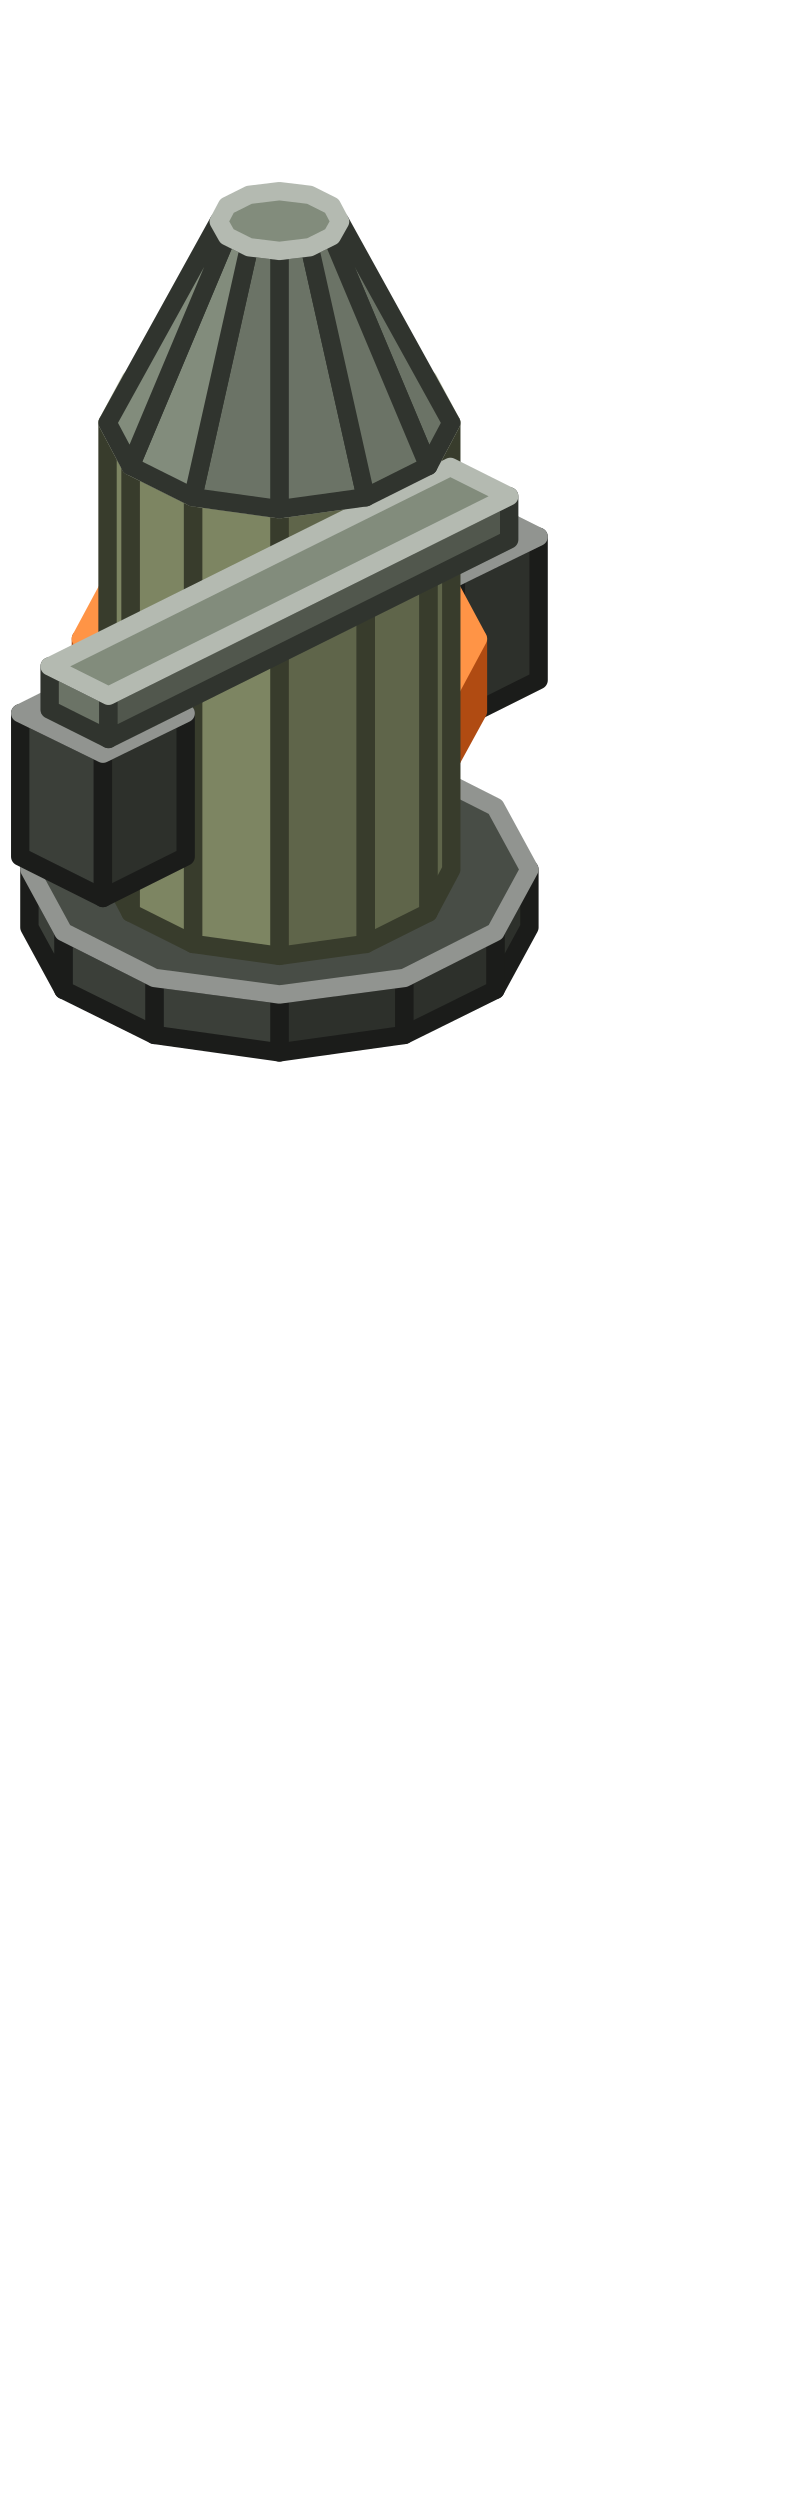
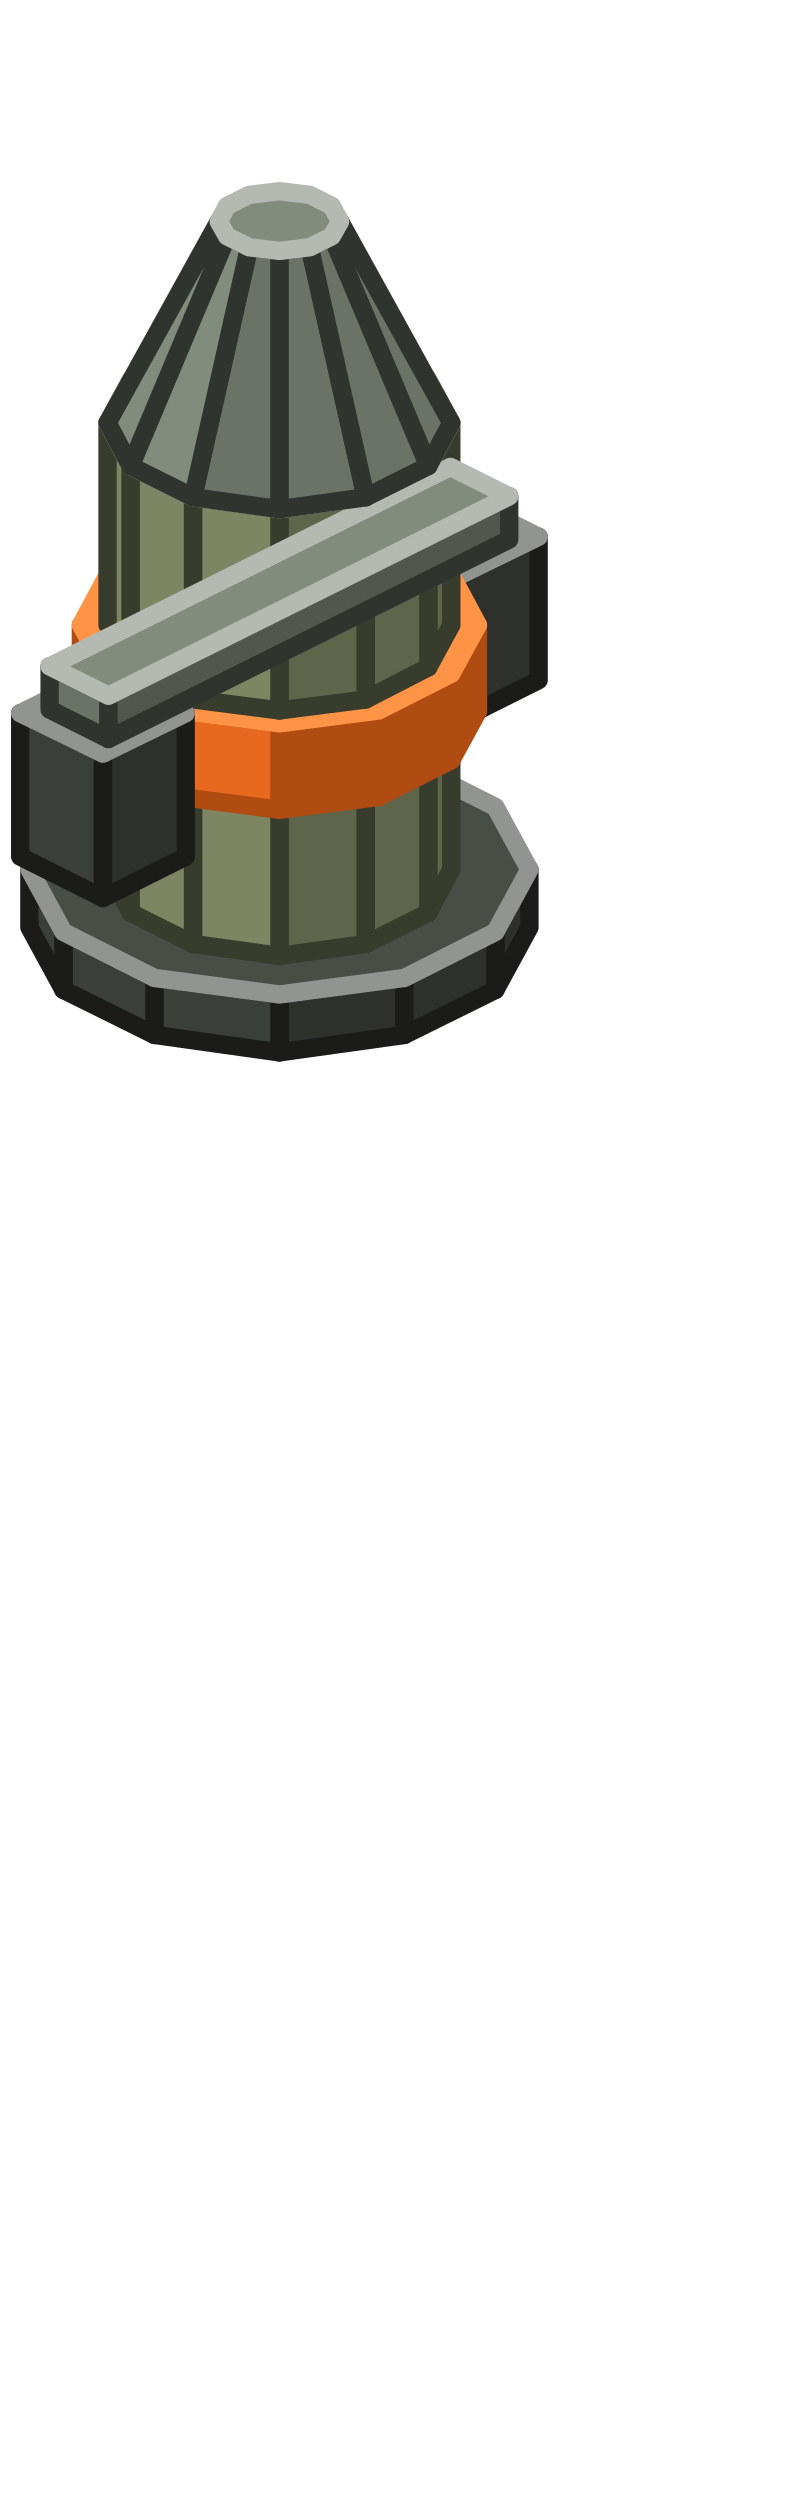
<svg xmlns="http://www.w3.org/2000/svg" width="88" height="272" viewBox="0 0 88 272">
  <g stroke-width="2" stroke-linejoin="round">
    <polygon points="44,112.6 30.4,114.5 30.4,108.2 44,106.4" fill="#2D302B" stroke="#1B1C1A" />
    <polygon points="30.4,114.5 16.8,112.6 16.8,106.4 30.4,108.2" fill="#3B3F39" stroke="#1B1C1A" />
    <polygon points="16.8,112.6 6.9,107.7 6.9,101.4 16.8,106.4" fill="#3B3F39" stroke="#1B1C1A" />
    <polygon points="6.9,107.7 3.2,100.9 3.2,94.6 6.9,101.4" fill="#3B3F39" stroke="#1B1C1A" />
    <polygon points="57.6,100.9 53.9,107.7 53.9,101.4 57.6,94.6" fill="#2D302B" stroke="#1B1C1A" />
    <polygon points="53.9,107.7 44,112.6 44,106.4 53.9,101.4" fill="#2D302B" stroke="#1B1C1A" />
    <polygon points="44,106.4 30.4,108.2 16.8,106.4 6.9,101.4 3.2,94.6 6.9,87.8 16.8,82.8 30.4,81 44,82.8 53.9,87.8 57.6,94.6 53.9,101.4" fill="#484D46" stroke="#919490" />
    <polygon points="49.6,78.5 40.6,74 40.6,58.4 49.6,62.8" fill="#3B3F39" stroke="#1B1C1A" />
    <polygon points="58.6,74 49.6,78.5 49.6,62.8 58.6,58.4" fill="#2D302B" stroke="#1B1C1A" />
    <polygon points="49.6,62.8 40.6,58.4 49.6,53.9 58.6,58.4" fill="#484D46" stroke="#919490" />
-     <polygon points="41.2,86.7 30.4,88.1 30.4,80.3 41.2,78.9" fill="#B04B12" stroke="#B04B12" />
-     <polygon points="30.4,88.1 19.6,86.7 19.6,78.9 30.4,80.3" fill="#E8681F" stroke="#B04B12" />
-     <polygon points="19.6,86.7 11.7,82.7 11.7,74.9 19.6,78.9" fill="#E8681F" stroke="#B04B12" />
-     <polygon points="11.7,82.7 8.8,77.4 8.8,69.5 11.7,74.9" fill="#E8681F" stroke="#B04B12" />
-     <polygon points="52,77.4 49.1,82.7 49.1,74.9 52,69.5" fill="#B04B12" stroke="#B04B12" />
-     <polygon points="49.1,82.7 41.2,86.7 41.2,78.9 49.1,74.9" fill="#B04B12" stroke="#B04B12" />
-     <polygon points="41.2,78.9 30.4,80.3 19.6,78.9 11.7,74.9 8.8,69.5 11.7,64.1 19.6,60.2 30.4,58.7 41.2,60.2 49.1,64.1 52,69.5 49.1,74.9" fill="#FF9446" stroke="#FF9446" />
-     <polygon points="39.8,102.7 30.4,104 30.4,55.4 39.8,54.1" fill="#5F654A" stroke="#383C2C" />
-     <polygon points="30.4,104 21,102.7 21,54.1 30.4,55.4" fill="#7D8562" stroke="#383C2C" />
-     <polygon points="21,102.7 14.2,99.3 14.2,50.7 21,54.1" fill="#7D8562" stroke="#383C2C" />
-     <polygon points="14.2,99.3 11.7,94.6 11.7,46 14.2,50.7" fill="#7D8562" stroke="#383C2C" />
-     <polygon points="49.1,94.6 46.6,99.3 46.6,50.7 49.1,46" fill="#5F654A" stroke="#383C2C" />
-     <polygon points="46.6,99.3 39.8,102.7 39.8,54.1 46.6,50.7" fill="#5F654A" stroke="#383C2C" />
+     <polygon points="39.8,102.7 30.4,104 30.4,86.7 39.8,85.5" fill="#5F654A" stroke="#383C2C" />
+     <polygon points="30.4,104 21,102.7 21,85.5 30.4,86.7" fill="#7D8562" stroke="#383C2C" />
+     <polygon points="21,102.7 14.2,99.3 14.2,82 21,85.5" fill="#7D8562" stroke="#383C2C" />
+     <polygon points="14.2,99.3 11.7,94.6 11.7,77.4 14.2,82" fill="#7D8562" stroke="#383C2C" />
+     <polygon points="49.1,94.6 46.6,99.3 46.6,82 49.1,77.4" fill="#5F654A" stroke="#383C2C" />
+     <polygon points="46.6,99.3 39.8,102.7 39.8,85.5 46.6,82" fill="#5F654A" stroke="#383C2C" />
+     <polygon points="39.8,85.5 30.4,86.7 21,85.5 14.2,82 11.7,77.4 14.2,72.7 21,69.2 30.4,68 39.8,69.2 46.6,72.7 49.1,77.4 46.6,82" fill="#98A278" stroke="#C1C7AE" />
+     <polygon points="41.2,86.7 30.4,88.1 30.4,78.7 41.2,77.3" fill="#B04B12" stroke="#B04B12" />
+     <polygon points="30.4,88.1 19.6,86.7 19.6,77.3 30.4,78.7" fill="#E8681F" stroke="#B04B12" />
+     <polygon points="19.6,86.7 11.7,82.7 11.7,73.3 19.6,77.3" fill="#E8681F" stroke="#B04B12" />
+     <polygon points="11.7,82.7 8.8,77.4 8.8,68 11.7,73.3" fill="#E8681F" stroke="#B04B12" />
+     <polygon points="52,77.4 49.1,82.7 49.1,73.3 52,68" fill="#B04B12" stroke="#B04B12" />
+     <polygon points="49.1,82.7 41.2,86.7 41.2,77.3 49.1,73.3" fill="#B04B12" stroke="#B04B12" />
+     <polygon points="41.2,77.3 30.4,78.7 19.6,77.3 11.7,73.3 8.8,68 11.7,62.6 19.6,58.6 30.4,57.2 41.2,58.6 49.1,62.6 52,68 49.1,73.3" fill="#FF9446" stroke="#FF9446" />
+     <polygon points="39.8,76.1 30.4,77.3 30.4,55.4 39.8,54.1" fill="#5F654A" stroke="#383C2C" />
+     <polygon points="30.4,77.3 21,76.1 21,54.1 30.4,55.4" fill="#7D8562" stroke="#383C2C" />
+     <polygon points="21,76.1 14.2,72.6 14.2,50.7 21,54.1" fill="#7D8562" stroke="#383C2C" />
+     <polygon points="14.2,72.6 11.7,68 11.7,46 14.2,50.7" fill="#7D8562" stroke="#383C2C" />
+     <polygon points="49.1,68 46.6,72.6 46.6,50.7 49.1,46" fill="#5F654A" stroke="#383C2C" />
+     <polygon points="46.6,72.6 39.8,76.1 39.8,54.1 46.6,50.7" fill="#5F654A" stroke="#383C2C" />
    <polygon points="39.8,54.1 30.4,55.4 21,54.1 14.2,50.7 11.7,46 14.2,41.3 21,37.9 30.4,36.6 39.8,37.9 46.6,41.3 49.1,46 46.6,50.7" fill="#98A278" stroke="#C1C7AE" />
    <polygon points="11.2,97.7 2.2,93.2 2.2,77.6 11.2,82" fill="#3B3F39" stroke="#1B1C1A" />
    <polygon points="20.2,93.2 11.2,97.7 11.2,82 20.2,77.6" fill="#2D302B" stroke="#1B1C1A" />
    <polygon points="11.2,82 2.2,77.6 11.2,73.1 20.2,77.6" fill="#484D46" stroke="#919490" />
    <polygon points="11.8,80.4 5.4,77.2 5.4,72.5 11.8,75.7" fill="#6B7366" stroke="#30342E" />
    <polygon points="55.4,58.7 11.8,80.4 11.8,75.7 55.4,54" fill="#51574D" stroke="#30342E" />
    <polygon points="11.8,75.7 5.4,72.5 49,50.8 55.4,54" fill="#828C7C" stroke="#B4BAB1" />
    <polygon points="39.8,54.1 30.4,55.4 30.4,27.3 33.7,26.9" fill="#6B7366" stroke="#30342E" />
    <polygon points="30.4,55.4 21,54.1 27.1,26.9 30.4,27.3" fill="#6B7366" stroke="#30342E" />
    <polygon points="21,54.1 14.2,50.7 24.7,25.7 27.1,26.9" fill="#828C7C" stroke="#30342E" />
    <polygon points="14.2,50.7 11.7,46 23.8,24.1 24.7,25.7" fill="#828C7C" stroke="#30342E" />
    <polygon points="49.1,46 46.6,50.7 36.1,25.7 37,24.1" fill="#6B7366" stroke="#30342E" />
    <polygon points="46.6,50.7 39.8,54.1 33.7,26.9 36.1,25.7" fill="#6B7366" stroke="#30342E" />
    <polygon points="33.7,26.9 30.4,27.3 27.1,26.9 24.7,25.7 23.8,24.1 24.7,22.4 27.1,21.2 30.4,20.8 33.7,21.2 36.1,22.4 37,24.1 36.1,25.7" fill="#828C7C" stroke="#B4BAB1" />
  </g>
</svg>
